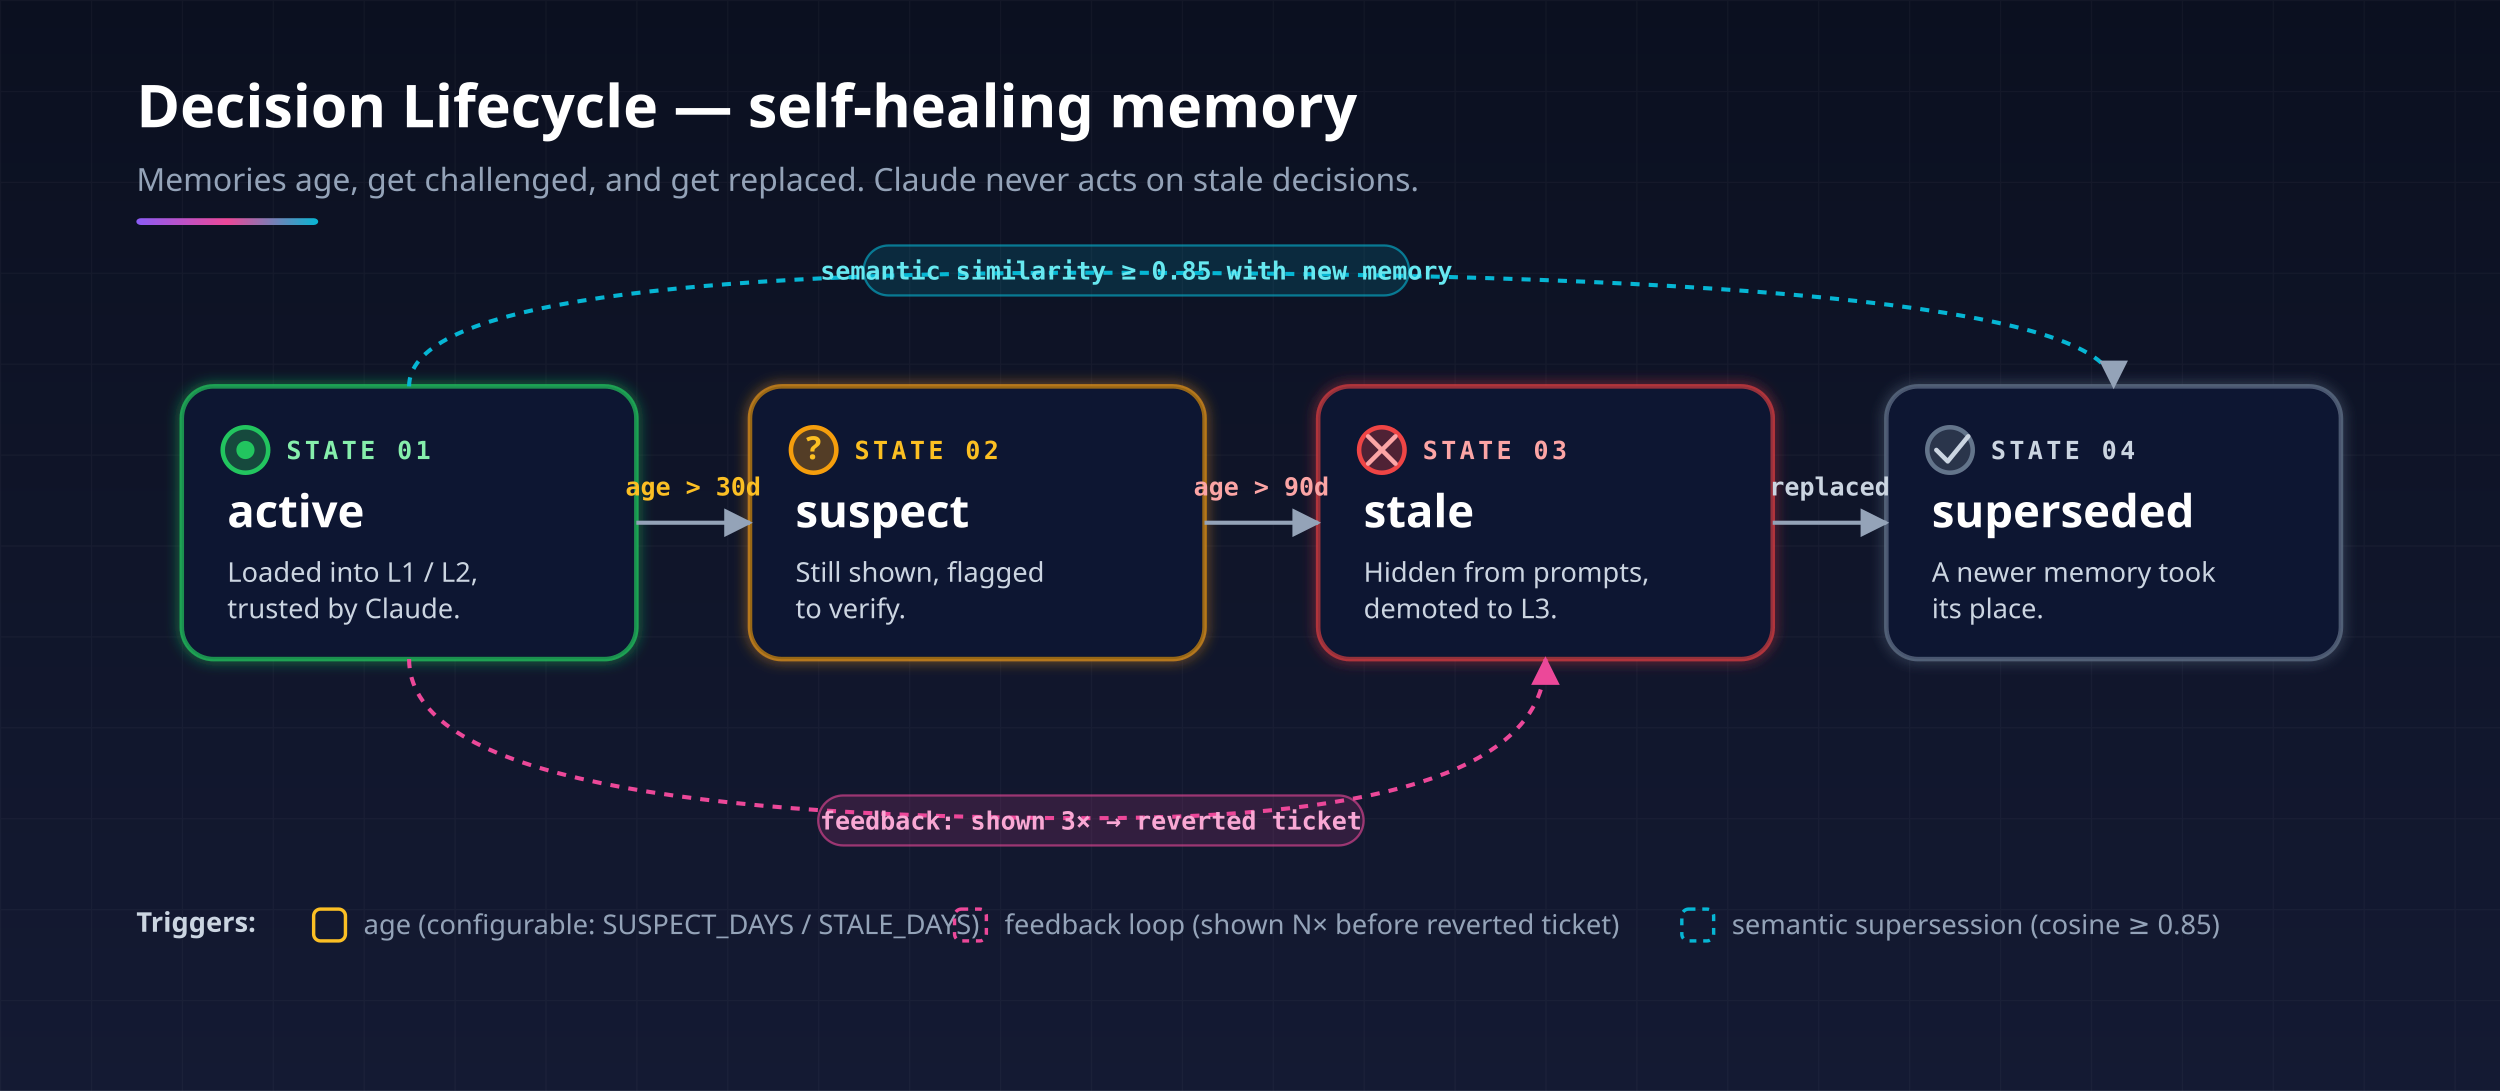
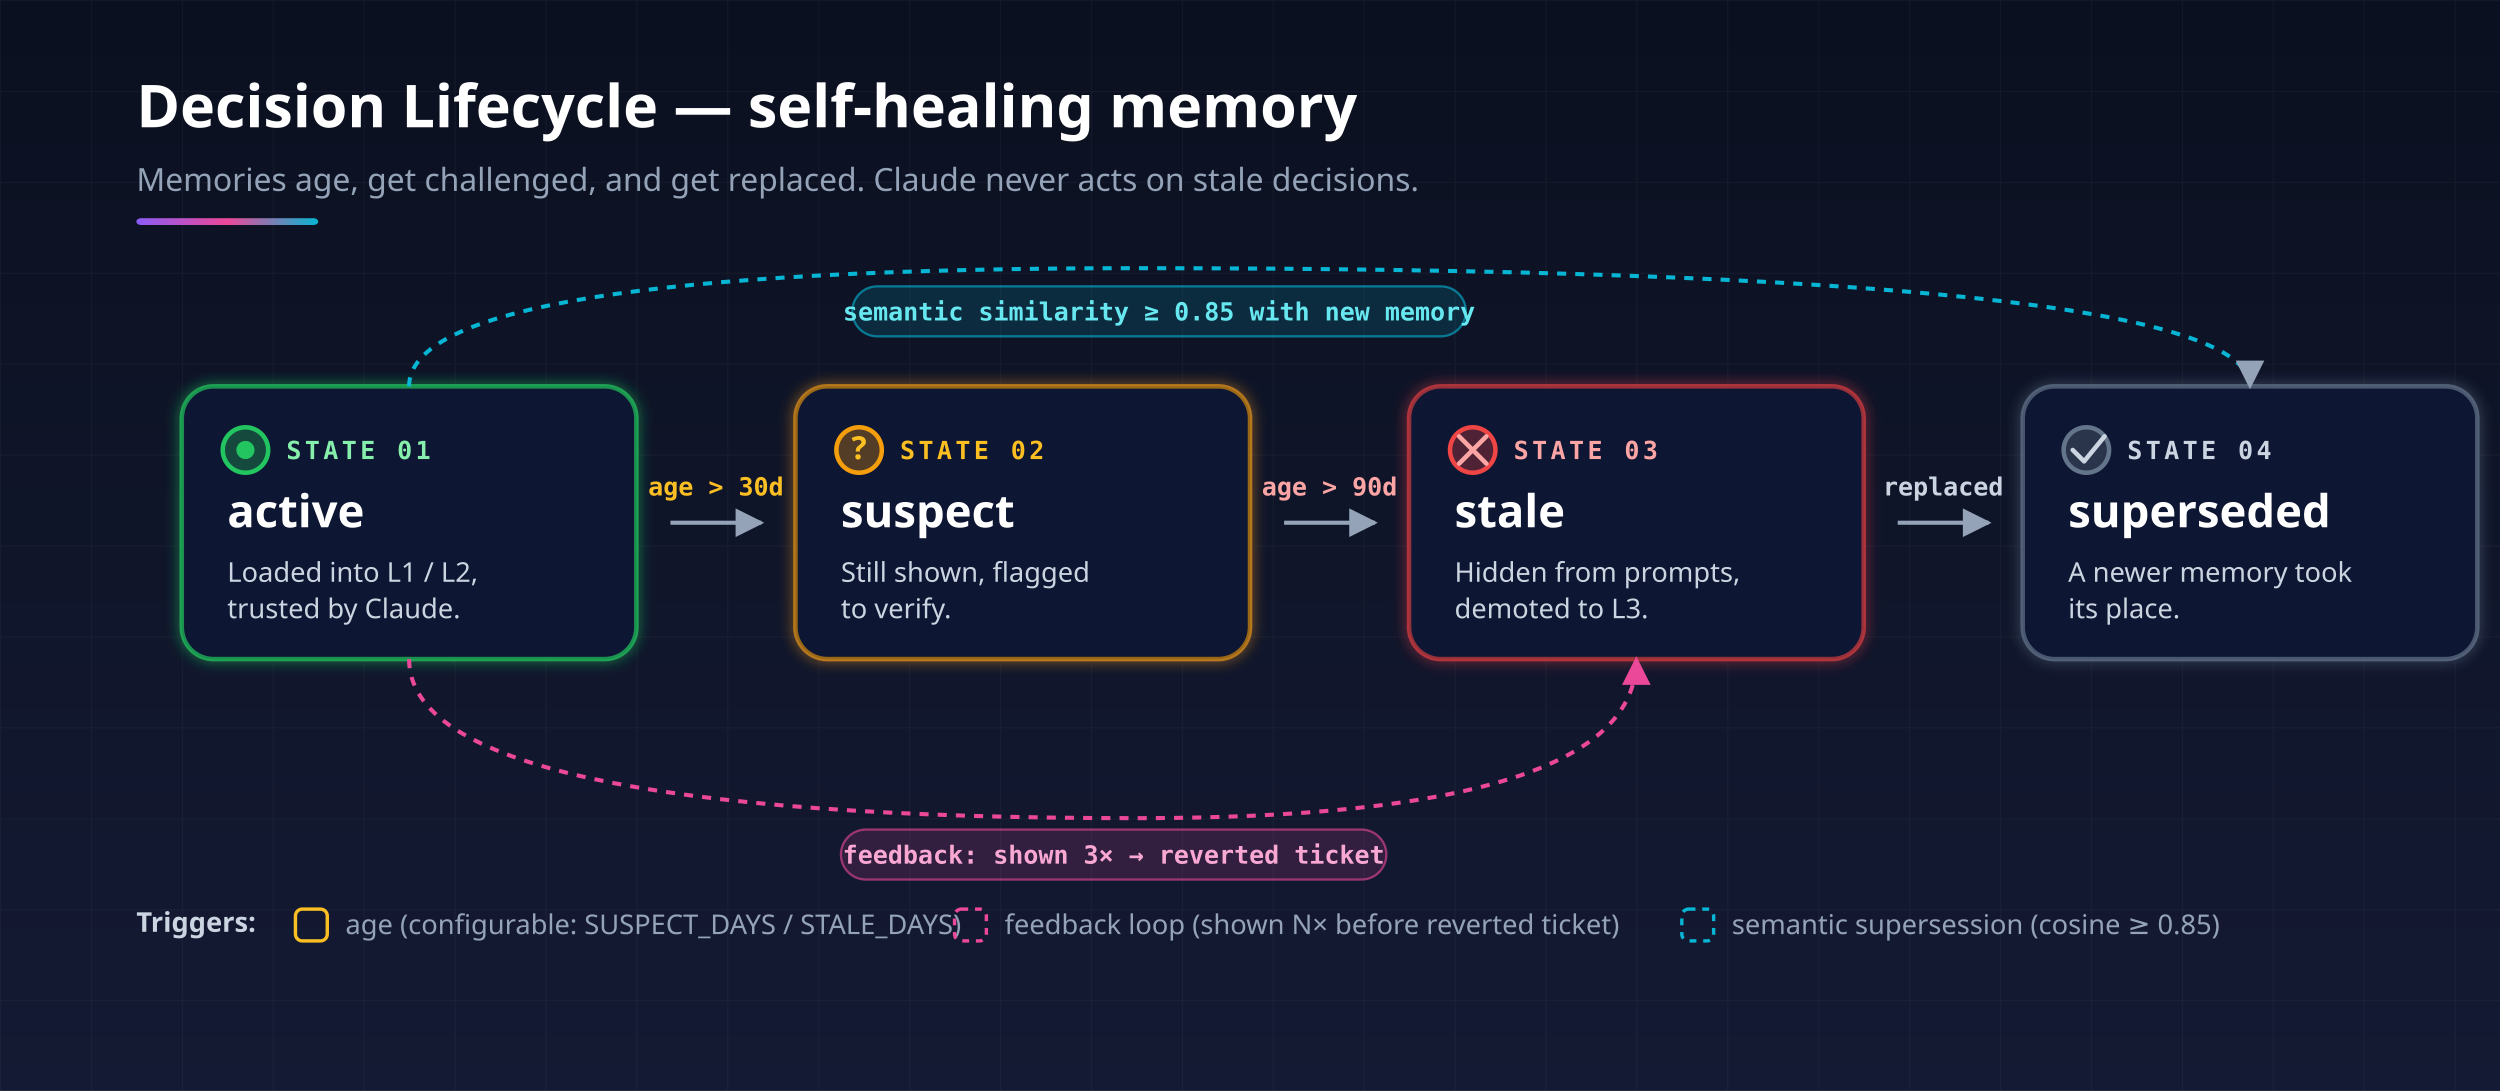
<svg xmlns="http://www.w3.org/2000/svg" viewBox="0 0 1100 480" role="img" aria-label="mcp-brain decision lifecycle state machine">
  <defs>
    <linearGradient id="bgL" x1="0%" y1="0%" x2="0%" y2="100%">
      <stop offset="0%" stop-color="#0b1020" />
      <stop offset="100%" stop-color="#141a33" />
    </linearGradient>
    <linearGradient id="accentL" x1="0%" y1="0%" x2="100%" y2="0%">
      <stop offset="0%" stop-color="#8b5cf6" />
      <stop offset="50%" stop-color="#ec4899" />
      <stop offset="100%" stop-color="#06b6d4" />
    </linearGradient>
    <pattern id="gridL" width="40" height="40" patternUnits="userSpaceOnUse">
      <path d="M 40 0 L 0 0 0 40" fill="none" stroke="#ffffff" stroke-opacity="0.035" stroke-width="1" />
    </pattern>
    <marker id="arrowL" viewBox="0 0 10 10" refX="9" refY="5" markerWidth="7" markerHeight="7" orient="auto-start-reverse">
      <path d="M 0 0 L 10 5 L 0 10 z" fill="#94a3b8" />
    </marker>
    <marker id="arrowLs" viewBox="0 0 10 10" refX="9" refY="5" markerWidth="7" markerHeight="7" orient="auto-start-reverse">
      <path d="M 0 0 L 10 5 L 0 10 z" fill="#ec4899" />
    </marker>
    <filter id="glowL" x="-30%" y="-30%" width="160%" height="160%">
      <feGaussianBlur stdDeviation="3" result="b" />
      <feMerge>
        <feMergeNode in="b" />
        <feMergeNode in="SourceGraphic" />
      </feMerge>
    </filter>
  </defs>
  <rect width="1100" height="480" fill="url(#bgL)" />
  <rect width="1100" height="480" fill="url(#gridL)" />
  <text x="60" y="56" font-family="ui-sans-serif, system-ui, sans-serif" font-size="26" font-weight="700" fill="#ffffff">Decision Lifecycle — self-healing memory</text>
  <text x="60" y="84" font-family="ui-sans-serif, system-ui, sans-serif" font-size="14" fill="#94a3b8">Memories age, get challenged, and get replaced. Claude never acts on stale decisions.</text>
  <rect x="60" y="96" width="80" height="3" rx="2" fill="url(#accentL)" />
  <g transform="translate(80, 170)" filter="url(#glowL)">
    <rect x="0" y="0" width="200" height="120" rx="14" fill="#0d1430" stroke="#22c55e" stroke-opacity="0.7" stroke-width="2" />
    <circle cx="28" cy="28" r="10" fill="#22c55e" fill-opacity="0.3" stroke="#22c55e" stroke-width="2" />
    <circle cx="28" cy="28" r="4" fill="#22c55e" />
    <text x="46" y="32" font-family="ui-monospace, monospace" font-size="11" font-weight="700" fill="#86efac" letter-spacing="1.5">STATE 01</text>
    <text x="20" y="62" font-family="ui-sans-serif, system-ui, sans-serif" font-size="20" font-weight="700" fill="#ffffff">active</text>
    <text x="20" y="86" font-family="ui-sans-serif, system-ui, sans-serif" font-size="12" fill="#cbd5e1">Loaded into L1 / L2,</text>
    <text x="20" y="102" font-family="ui-sans-serif, system-ui, sans-serif" font-size="12" fill="#cbd5e1">trusted by Claude.</text>
  </g>
-   <g transform="translate(330, 170)" filter="url(#glowL)">
+   <g transform="translate(350, 170)" filter="url(#glowL)">
    <rect x="0" y="0" width="200" height="120" rx="14" fill="#0d1430" stroke="#f59e0b" stroke-opacity="0.6" stroke-width="2" />
    <circle cx="28" cy="28" r="10" fill="#f59e0b" fill-opacity="0.3" stroke="#f59e0b" stroke-width="2" />
    <text x="28" y="32" text-anchor="middle" font-family="ui-sans-serif, sans-serif" font-size="14" font-weight="700" fill="#fbbf24">?</text>
    <text x="46" y="32" font-family="ui-monospace, monospace" font-size="11" font-weight="700" fill="#fbbf24" letter-spacing="1.5">STATE 02</text>
    <text x="20" y="62" font-family="ui-sans-serif, system-ui, sans-serif" font-size="20" font-weight="700" fill="#ffffff">suspect</text>
    <text x="20" y="86" font-family="ui-sans-serif, system-ui, sans-serif" font-size="12" fill="#cbd5e1">Still shown, flagged</text>
    <text x="20" y="102" font-family="ui-sans-serif, system-ui, sans-serif" font-size="12" fill="#cbd5e1">to verify.</text>
  </g>
-   <g transform="translate(580, 170)" filter="url(#glowL)">
+   <g transform="translate(620, 170)" filter="url(#glowL)">
    <rect x="0" y="0" width="200" height="120" rx="14" fill="#0d1430" stroke="#ef4444" stroke-opacity="0.6" stroke-width="2" />
    <circle cx="28" cy="28" r="10" fill="#ef4444" fill-opacity="0.3" stroke="#ef4444" stroke-width="2" />
    <line x1="22" y1="22" x2="34" y2="34" stroke="#fca5a5" stroke-width="2" stroke-linecap="round" />
    <line x1="34" y1="22" x2="22" y2="34" stroke="#fca5a5" stroke-width="2" stroke-linecap="round" />
    <text x="46" y="32" font-family="ui-monospace, monospace" font-size="11" font-weight="700" fill="#fca5a5" letter-spacing="1.5">STATE 03</text>
    <text x="20" y="62" font-family="ui-sans-serif, system-ui, sans-serif" font-size="20" font-weight="700" fill="#ffffff">stale</text>
    <text x="20" y="86" font-family="ui-sans-serif, system-ui, sans-serif" font-size="12" fill="#cbd5e1">Hidden from prompts,</text>
    <text x="20" y="102" font-family="ui-sans-serif, system-ui, sans-serif" font-size="12" fill="#cbd5e1">demoted to L3.</text>
  </g>
-   <g transform="translate(830, 170)" filter="url(#glowL)">
+   <g transform="translate(890, 170)" filter="url(#glowL)">
    <rect x="0" y="0" width="200" height="120" rx="14" fill="#0d1430" stroke="#64748b" stroke-opacity="0.7" stroke-width="2" />
    <circle cx="28" cy="28" r="10" fill="#475569" fill-opacity="0.5" stroke="#64748b" stroke-width="2" />
    <path d="M 22 28 L 27 33 L 36 22" stroke="#cbd5e1" stroke-width="2" fill="none" stroke-linecap="round" stroke-linejoin="round" />
    <text x="46" y="32" font-family="ui-monospace, monospace" font-size="11" font-weight="700" fill="#cbd5e1" letter-spacing="1.5">STATE 04</text>
    <text x="20" y="62" font-family="ui-sans-serif, system-ui, sans-serif" font-size="20" font-weight="700" fill="#ffffff">superseded</text>
    <text x="20" y="86" font-family="ui-sans-serif, system-ui, sans-serif" font-size="12" fill="#cbd5e1">A newer memory took</text>
    <text x="20" y="102" font-family="ui-sans-serif, system-ui, sans-serif" font-size="12" fill="#cbd5e1">its place.</text>
  </g>
  <g font-family="ui-monospace, monospace" font-size="11" fill="#94a3b8">
-     <line x1="280" y1="230" x2="330" y2="230" stroke="#94a3b8" stroke-width="1.8" marker-end="url(#arrowL)" />
-     <text x="305" y="218" text-anchor="middle" fill="#fbbf24" font-weight="700">age &gt; 30d</text>
-     <line x1="530" y1="230" x2="580" y2="230" stroke="#94a3b8" stroke-width="1.8" marker-end="url(#arrowL)" />
-     <text x="555" y="218" text-anchor="middle" fill="#fca5a5" font-weight="700">age &gt; 90d</text>
-     <line x1="780" y1="230" x2="830" y2="230" stroke="#94a3b8" stroke-width="1.8" marker-end="url(#arrowL)" />
-     <text x="805" y="218" text-anchor="middle" fill="#cbd5e1" font-weight="700">replaced</text>
+     <line x1="295" y1="230" x2="335" y2="230" stroke="#94a3b8" stroke-width="1.8" marker-end="url(#arrowL)" />
+     <text x="315" y="218" text-anchor="middle" fill="#fbbf24" font-weight="700">age &gt; 30d</text>
+     <line x1="565" y1="230" x2="605" y2="230" stroke="#94a3b8" stroke-width="1.8" marker-end="url(#arrowL)" />
+     <text x="585" y="218" text-anchor="middle" fill="#fca5a5" font-weight="700">age &gt; 90d</text>
+     <line x1="835" y1="230" x2="875" y2="230" stroke="#94a3b8" stroke-width="1.8" marker-end="url(#arrowL)" />
+     <text x="855" y="218" text-anchor="middle" fill="#cbd5e1" font-weight="700">replaced</text>
  </g>
  <g transform="translate(0, 0)">
-     <path d="M 180 290 Q 180 360, 480 360 Q 680 360, 680 290" stroke="#ec4899" stroke-width="1.8" fill="none" stroke-dasharray="4 4" marker-end="url(#arrowLs)" />
-     <g transform="translate(360, 350)">
+     <path d="M 180 290 Q 180 360, 500 360 Q 720 360, 720 290" stroke="#ec4899" stroke-width="1.8" fill="none" stroke-dasharray="4 4" marker-end="url(#arrowLs)" />
+     <g transform="translate(370, 365)">
      <rect x="0" y="0" width="240" height="22" rx="11" fill="#ec4899" fill-opacity="0.15" stroke="#ec4899" stroke-opacity="0.6" />
      <text x="120" y="15" text-anchor="middle" font-family="ui-monospace, monospace" font-size="11" font-weight="700" fill="#f9a8d4">feedback: shown 3× → reverted ticket</text>
    </g>
  </g>
  <g transform="translate(0, 0)">
-     <path d="M 180 170 Q 180 120, 480 120 Q 930 120, 930 170" stroke="#06b6d4" stroke-width="1.8" fill="none" stroke-dasharray="4 4" marker-end="url(#arrowL)" />
-     <g transform="translate(380, 108)">
-       <rect x="0" y="0" width="240" height="22" rx="11" fill="#06b6d4" fill-opacity="0.15" stroke="#06b6d4" stroke-opacity="0.6" />
+     <path d="M 180 170 Q 180 118, 500 118 Q 990 118, 990 170" stroke="#06b6d4" stroke-width="1.8" fill="none" stroke-dasharray="4 4" marker-end="url(#arrowL)" />
+     <g transform="translate(390, 126)">
+       <rect x="-15" y="0" width="270" height="22" rx="11" fill="#06b6d4" fill-opacity="0.15" stroke="#06b6d4" stroke-opacity="0.6" />
      <text x="120" y="15" text-anchor="middle" font-family="ui-monospace, monospace" font-size="11" font-weight="700" fill="#67e8f0">semantic similarity ≥ 0.85 with new memory</text>
    </g>
  </g>
  <g transform="translate(60, 410)" font-family="ui-sans-serif, system-ui, sans-serif" font-size="12">
    <text x="0" y="0" font-weight="700" fill="#cbd5e1">Triggers:</text>
-     <g transform="translate(78, -10)">
+     <g transform="translate(70, -10)">
      <rect x="0" y="0" width="14" height="14" rx="3" fill="none" stroke="#fbbf24" stroke-width="1.5" />
      <text x="22" y="11" fill="#94a3b8">age (configurable: SUSPECT_DAYS / STALE_DAYS)</text>
    </g>
    <g transform="translate(360, -10)">
      <rect x="0" y="0" width="14" height="14" rx="3" fill="none" stroke="#ec4899" stroke-width="1.5" stroke-dasharray="3 3" />
      <text x="22" y="11" fill="#94a3b8">feedback loop (shown N× before reverted ticket)</text>
    </g>
    <g transform="translate(680, -10)">
      <rect x="0" y="0" width="14" height="14" rx="3" fill="none" stroke="#06b6d4" stroke-width="1.5" stroke-dasharray="3 3" />
      <text x="22" y="11" fill="#94a3b8">semantic supersession (cosine ≥ 0.85)</text>
    </g>
  </g>
</svg>
